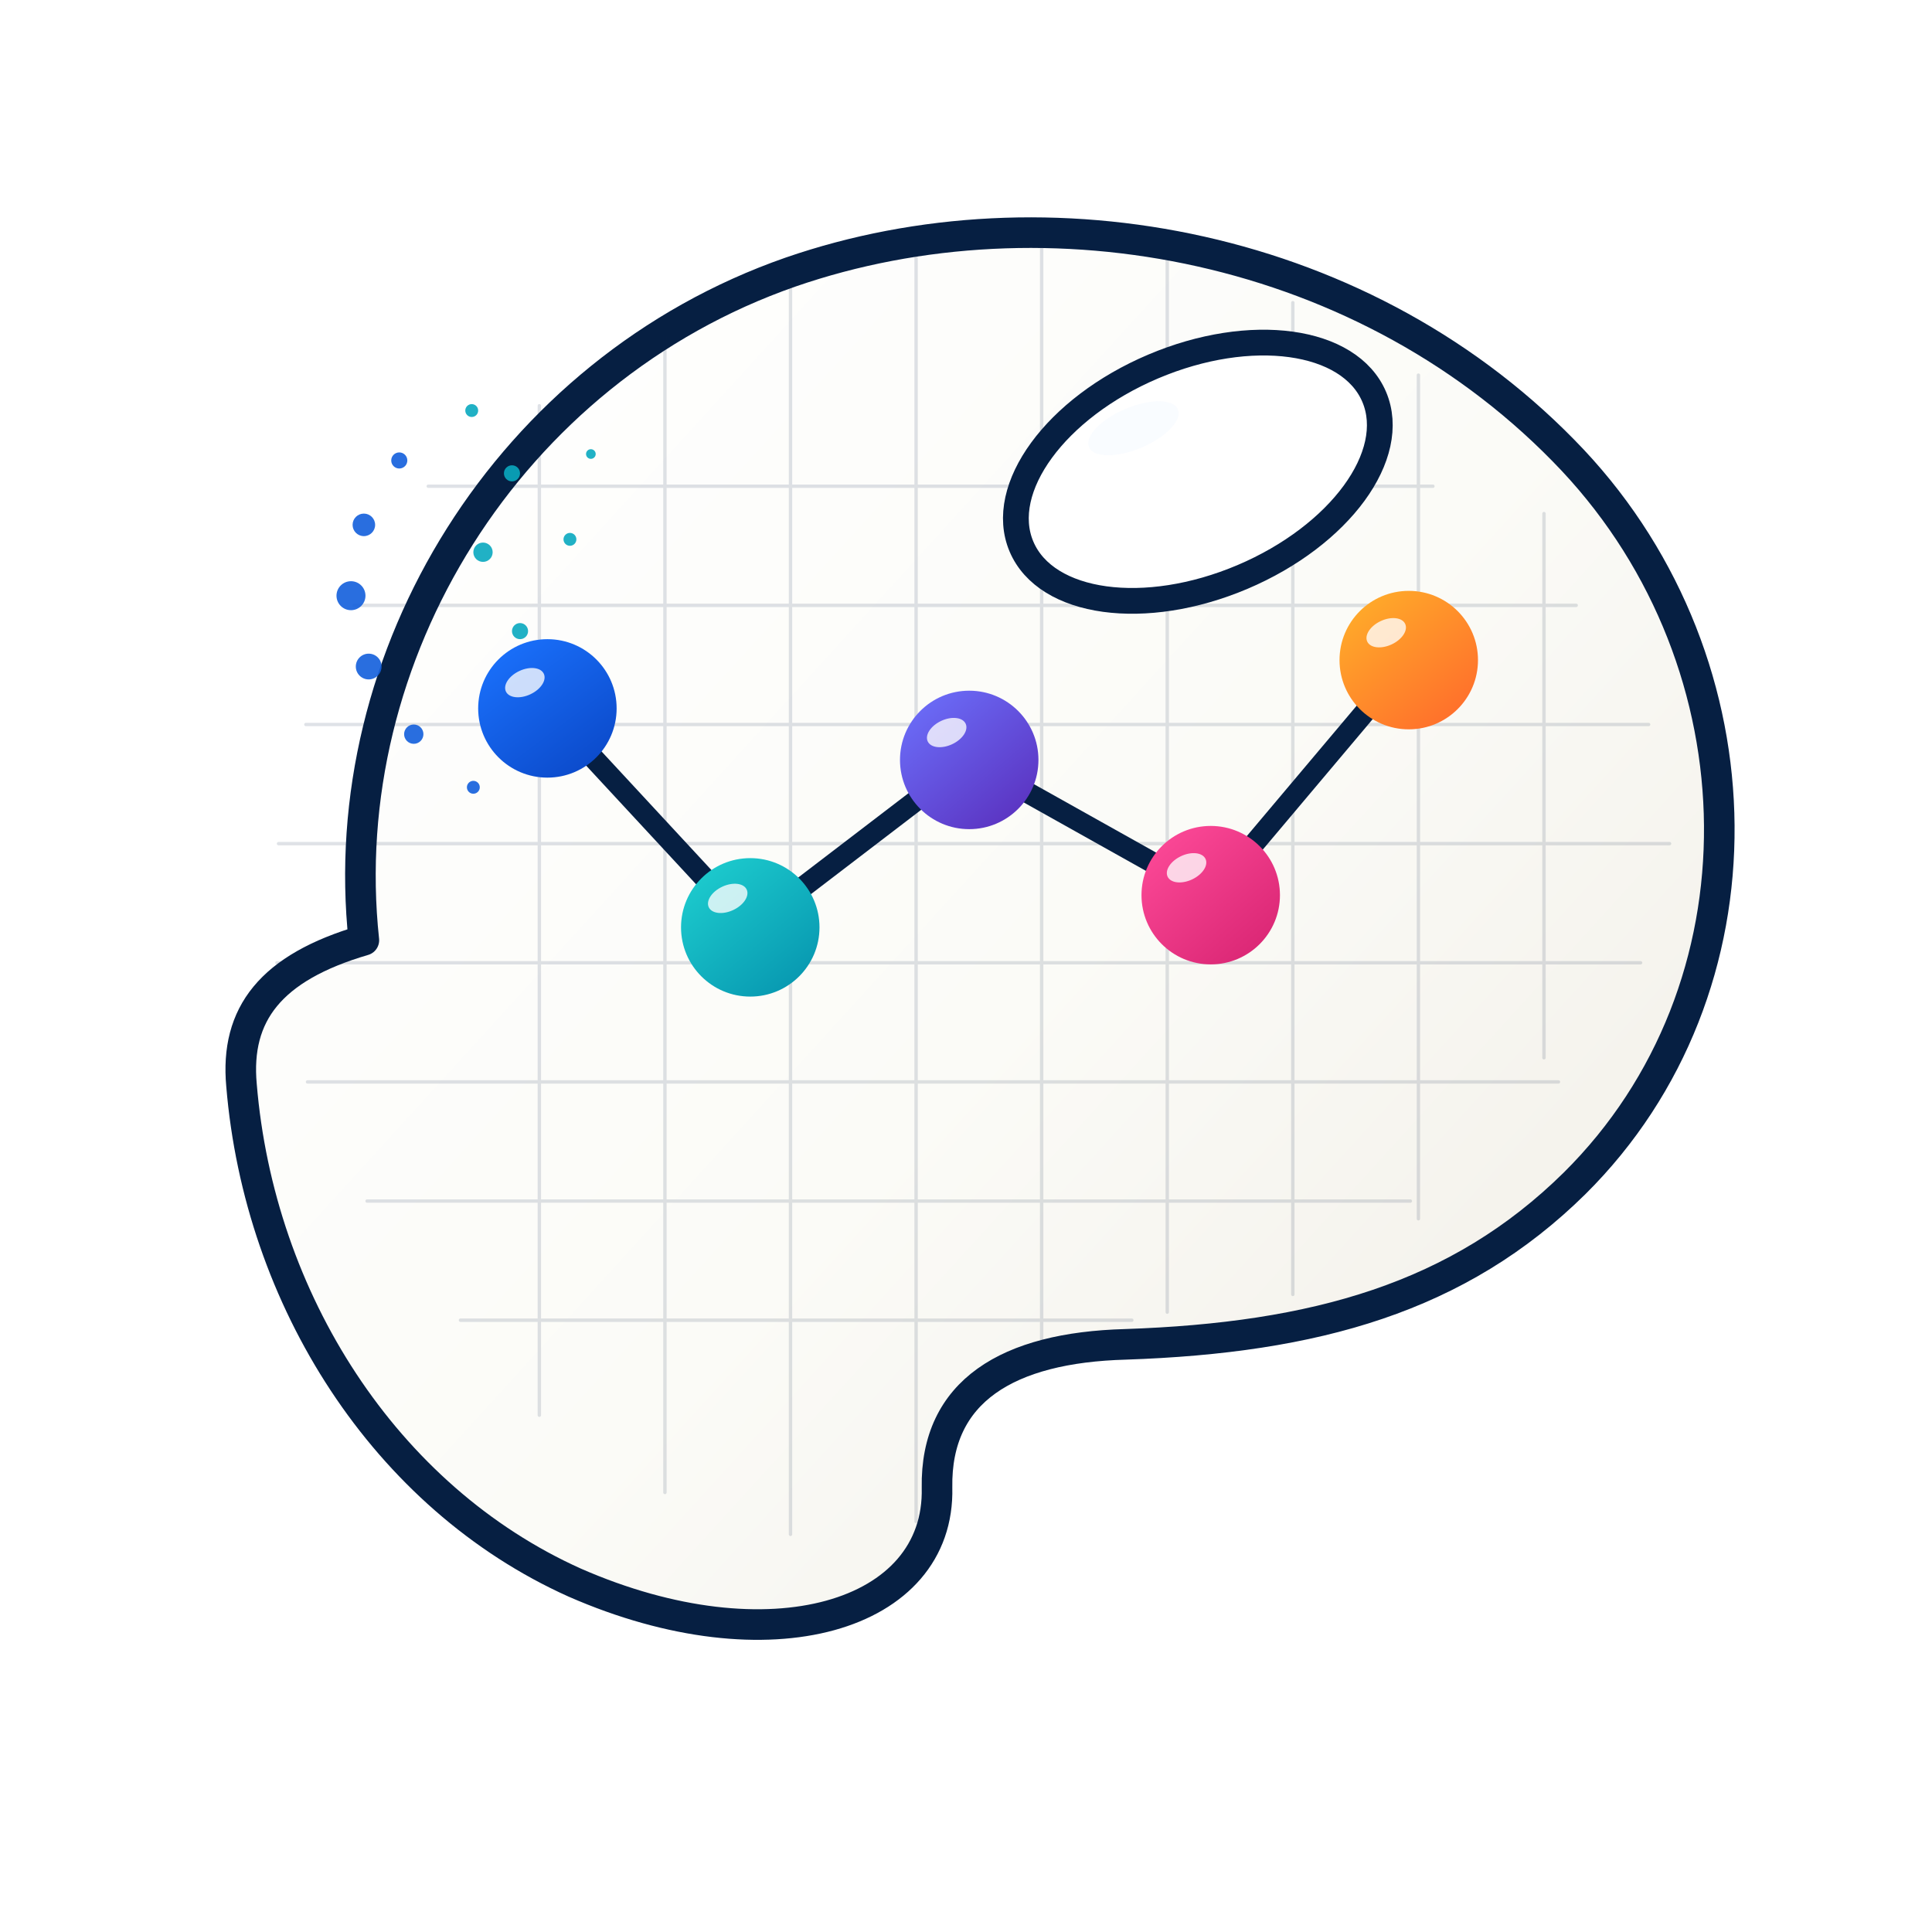
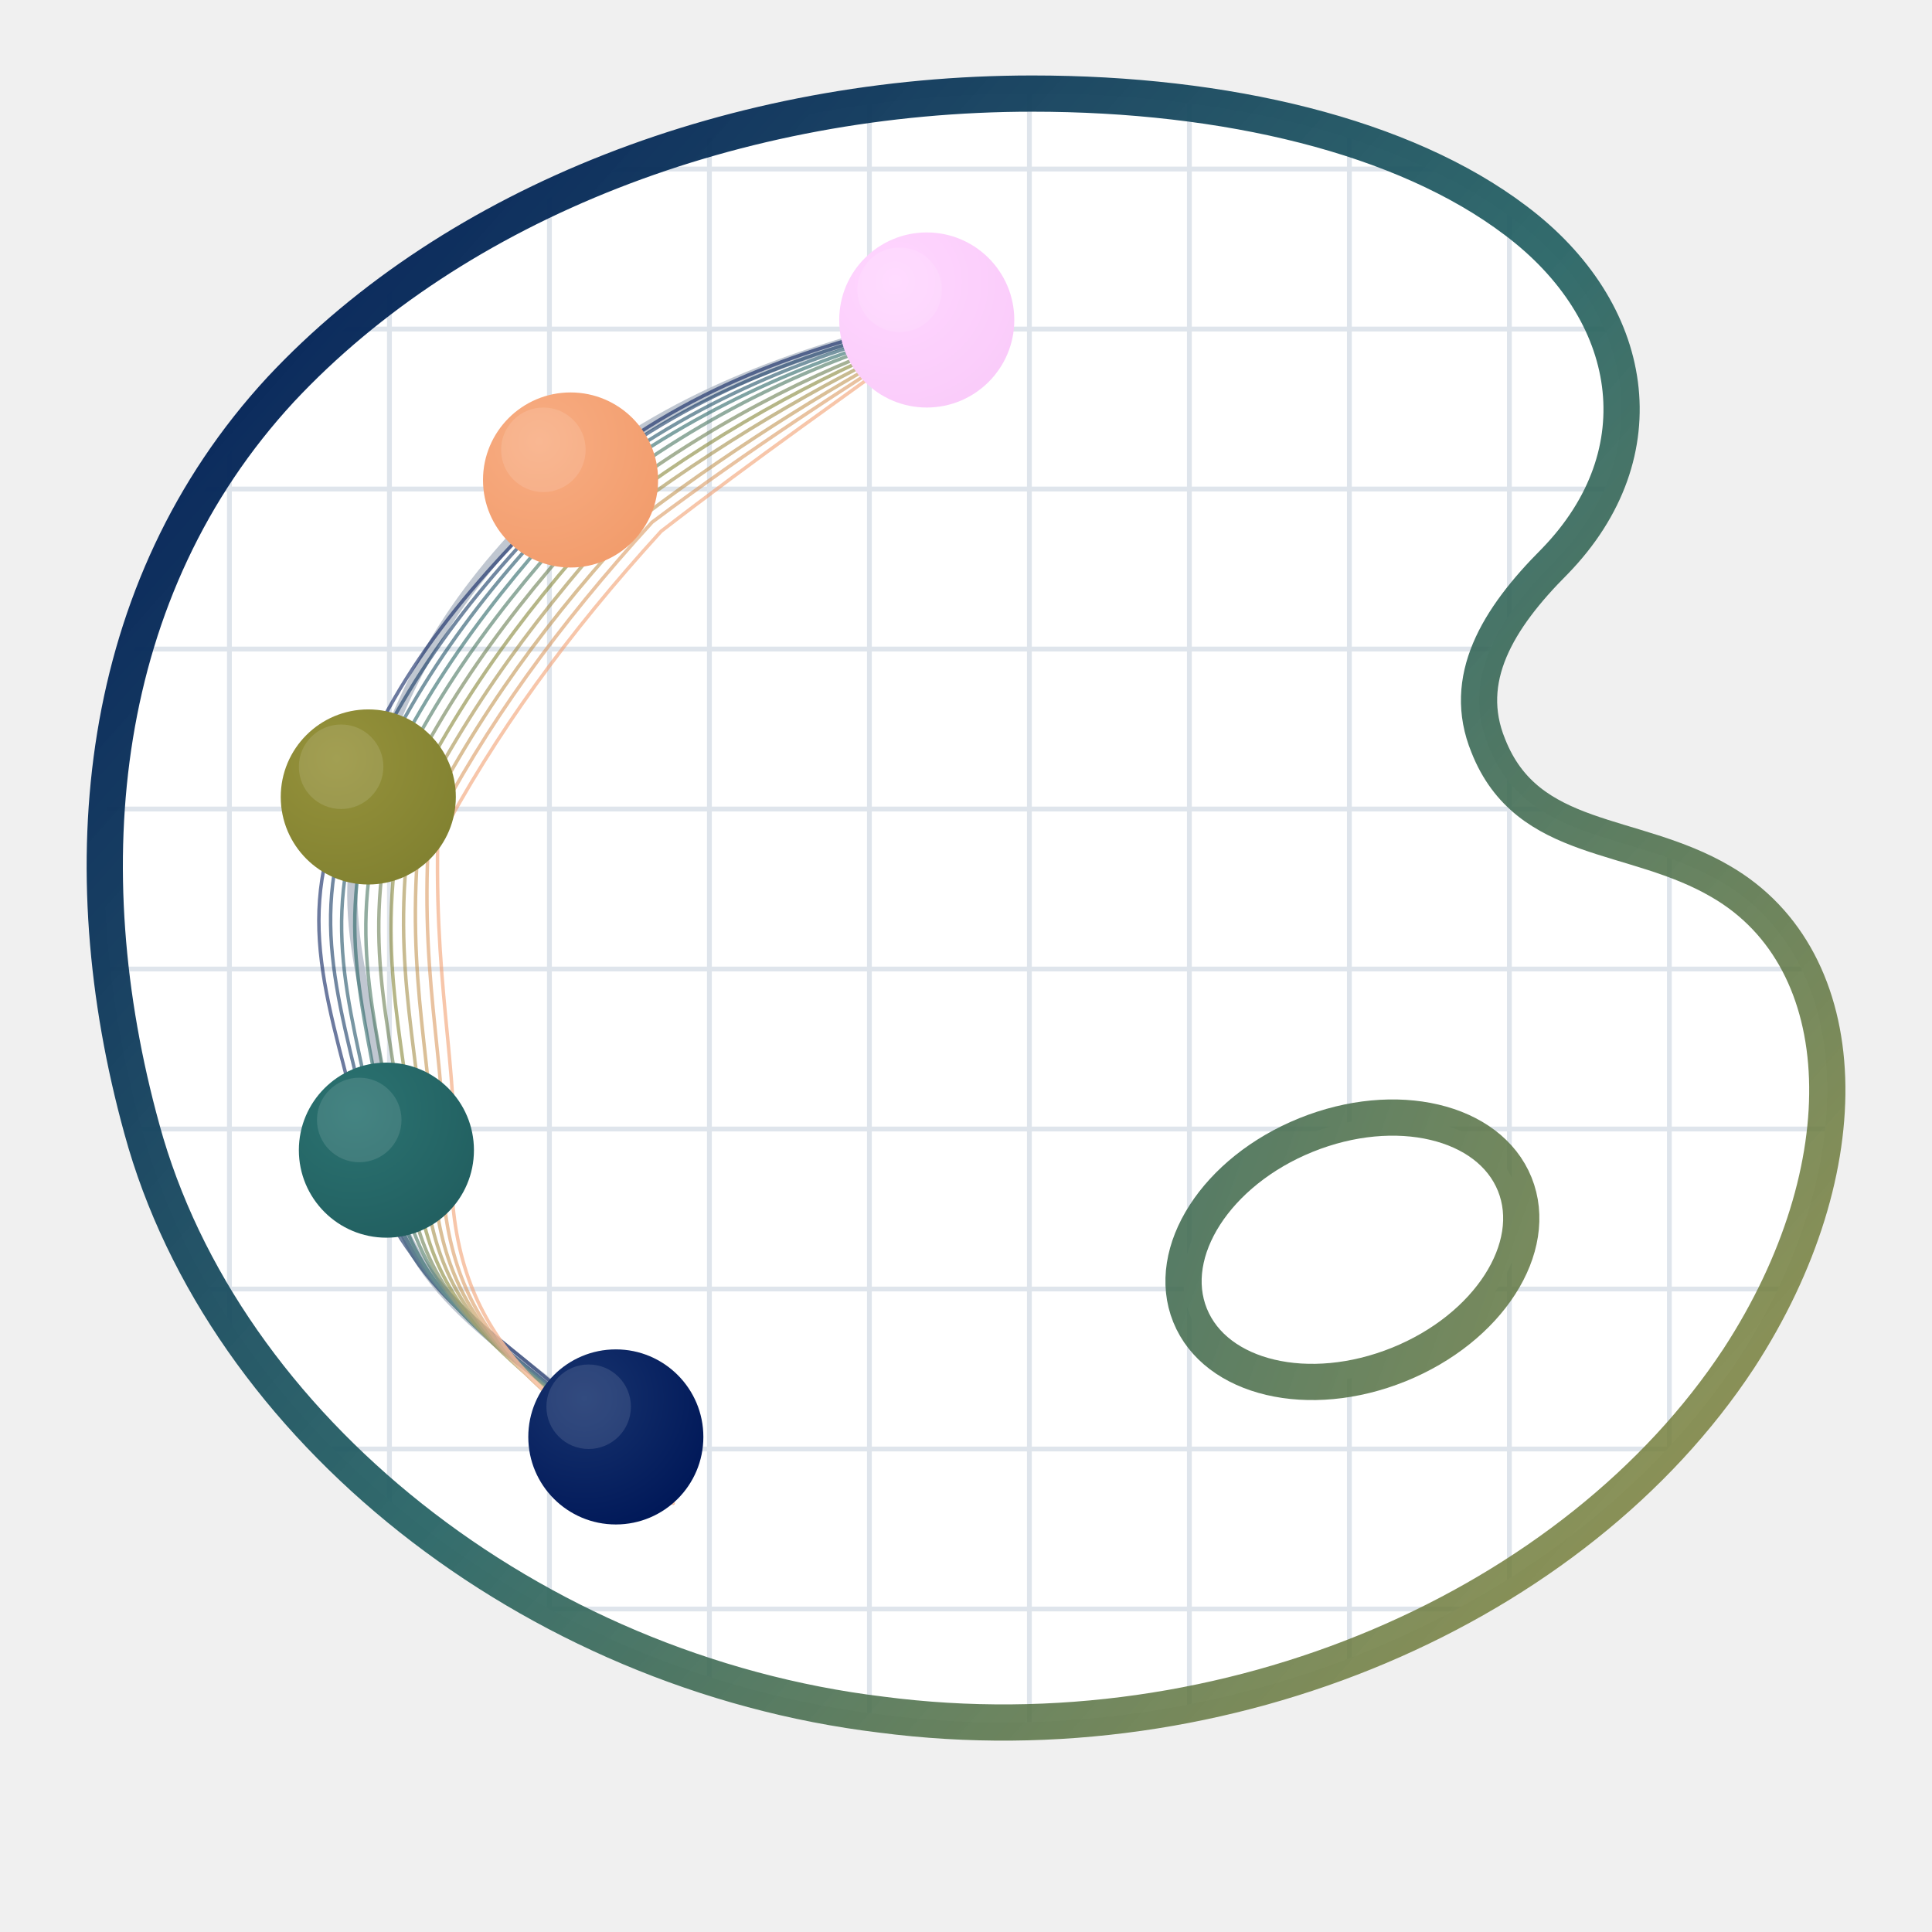
- <svg xmlns="http://www.w3.org/2000/svg" width="1200" height="1200" viewBox="0 0 1200 1200" role="img" aria-labelledby="title desc">
+ <svg xmlns="http://www.w3.org/2000/svg" width="1200" height="1200" viewBox="300 200 640 640" role="img" aria-labelledby="title desc">
  <defs>
-     <linearGradient id="palette-fill" x1="189" y1="180" x2="992" y2="911" gradientUnits="userSpaceOnUse">
-       <stop offset="0" stop-color="#ffffff" />
-       <stop offset=".58" stop-color="#fbfbf7" />
-       <stop offset="1" stop-color="#f2efe8" />
+     <path id="palette-shape" d="M642 231       C544 231 451 267 393 329       C332 395 323 487 347 574       C374 673 476 754 592 768       C707 783 822 732 876 650       C917 587 915 518 870 492       C841 475 806 480 793 447       C784 425 796 405 815 386       C850 350 842 303 802 273       C765 245 706 231 642 231 Z" />
+     <clipPath id="palette-clip" clipPathUnits="userSpaceOnUse">
+       <use href="#palette-shape" />
+     </clipPath>
+     <linearGradient id="border-gradient" x1="350" y1="250" x2="885" y2="725" gradientUnits="userSpaceOnUse">
+       <stop offset="0" stop-color="#011959" />
+       <stop offset=".52" stop-color="#226061" stop-opacity=".92" />
+       <stop offset="1" stop-color="#828231" stop-opacity=".82" />
    </linearGradient>
-     <linearGradient id="blue-dot" x1="306" y1="395" x2="370" y2="480" gradientUnits="userSpaceOnUse">
-       <stop offset="0" stop-color="#1b73ff" />
-       <stop offset="1" stop-color="#0b49c9" />
-     </linearGradient>
-     <linearGradient id="cyan-dot" x1="430" y1="529" x2="500" y2="612" gradientUnits="userSpaceOnUse">
-       <stop offset="0" stop-color="#1fd1d1" />
-       <stop offset="1" stop-color="#0797b0" />
-     </linearGradient>
-     <linearGradient id="violet-dot" x1="562" y1="425" x2="638" y2="513" gradientUnits="userSpaceOnUse">
-       <stop offset="0" stop-color="#6d74ff" />
-       <stop offset="1" stop-color="#5a2fbd" />
-     </linearGradient>
-     <linearGradient id="rose-dot" x1="714" y1="511" x2="790" y2="596" gradientUnits="userSpaceOnUse">
-       <stop offset="0" stop-color="#ff4c9a" />
-       <stop offset="1" stop-color="#d82472" />
-     </linearGradient>
-     <linearGradient id="orange-dot" x1="838" y1="365" x2="910" y2="452" gradientUnits="userSpaceOnUse">
-       <stop offset="0" stop-color="#ffb12a" />
-       <stop offset="1" stop-color="#ff6a2b" />
-     </linearGradient>
+     <radialGradient id="dot-dark" cx="32%" cy="28%" r="76%">
+       <stop offset="0" stop-color="#17336e" />
+       <stop offset="1" stop-color="#011959" />
+     </radialGradient>
+     <radialGradient id="dot-teal" cx="32%" cy="28%" r="76%">
+       <stop offset="0" stop-color="#2b7371" />
+       <stop offset="1" stop-color="#226061" />
+     </radialGradient>
+     <radialGradient id="dot-olive" cx="32%" cy="28%" r="76%">
+       <stop offset="0" stop-color="#96923b" />
+       <stop offset="1" stop-color="#828231" />
+     </radialGradient>
+     <radialGradient id="dot-orange" cx="32%" cy="28%" r="76%">
+       <stop offset="0" stop-color="#f8ad83" />
+       <stop offset="1" stop-color="#f29d6d" />
+     </radialGradient>
+     <radialGradient id="dot-pink" cx="32%" cy="28%" r="76%">
+       <stop offset="0" stop-color="#ffd6ff" />
+       <stop offset="1" stop-color="#faccfa" />
+     </radialGradient>
  </defs>
-   <rect width="1200" height="1200" fill="#ffffff" />
-   <g fill="none" stroke-linecap="round" stroke-linejoin="round">
-     <path d="M226 584C207 407 316 230 491 169C650 114 850 151 977 286C1096 413 1100 614 978 735C906 806 817 831 699 835C626 837 581 864 582 924C584 1004 478 1036 357 983C239 930 161 807 150 674C146 630 168 601 226 584Z" fill="url(#palette-fill)" stroke="#061f42" stroke-width="19" />
-     <g stroke="#061f42" stroke-width="2.1" opacity=".13">
-       <path d="M266 302H890M220 376H979M190 450H1024M173 524H1037M172 598H1019M191 672H968M228 746H876M286 820H703" />
-       <path d="M335 252V879M413 209V927M491 178V953M569 160V945M647 154V850M725 162V815M803 188V804M881 233V757M959 319V657" />
+   <use href="#palette-shape" fill="#ffffff" />
+   <g clip-path="url(#palette-clip)">
+     <g stroke="#dfe5ec" stroke-width="1.6">
+       <path d="M376 220V790M429 220V790M482 220V790M535 220V790M588 220V790M641 220V790M694 220V790M747 220V790M800 220V790M853 220V790" />
+       <path d="M300 256H930M300 309H930M300 362H930M300 415H930M300 468H930M300 521H930M300 574H930M300 627H930M300 680H930M300 733H930" />
    </g>
-     <g stroke="#061f42" stroke-width="10" opacity=".16">
-       <path d="M340 440L466 576L602 472L752 556L875 410" />
-     </g>
-     <path d="M340 440L466 576L602 472L752 556L875 410" stroke="#061f42" stroke-width="13" />
-   </g>
-   <g>
-     <circle cx="340" cy="440" r="43" fill="url(#blue-dot)" />
-     <circle cx="466" cy="576" r="43" fill="url(#cyan-dot)" />
-     <circle cx="602" cy="472" r="43" fill="url(#violet-dot)" />
-     <circle cx="752" cy="556" r="43" fill="url(#rose-dot)" />
-     <circle cx="875" cy="410" r="43" fill="url(#orange-dot)" />
-     <g fill="#ffffff" opacity=".78">
-       <ellipse cx="326" cy="424" rx="13" ry="8" transform="rotate(-25 326 424)" />
-       <ellipse cx="452" cy="558" rx="13" ry="8" transform="rotate(-25 452 558)" />
-       <ellipse cx="588" cy="455" rx="13" ry="8" transform="rotate(-25 588 455)" />
-       <ellipse cx="737" cy="539" rx="13" ry="8" transform="rotate(-25 737 539)" />
-       <ellipse cx="861" cy="393" rx="13" ry="8" transform="rotate(-25 861 393)" />
+     <g fill="none" stroke-linecap="round" stroke-linejoin="round">
+       <path d="M504 676C462 641 430 626 428 581C426 531 408 507 422 464C436 417 457 389 489 359C526 329 568 316 607 306" stroke="#b0b9c6" stroke-width="3.4" opacity=".8" />
+       <g stroke-width="1.15" opacity=".58">
+         <path d="M493 667C459 636 430 623 421 581C409 531 396 504 416 462C433 418 460 389 493 357C531 326 572 314 610 305" stroke="#011959" />
+         <path d="M496 671C462 640 431 627 424 582C413 532 401 506 418 463C437 419 462 390 494 358C532 328 573 315 610 306" stroke="#0b315d" />
+         <path d="M499 674C465 643 433 629 426 583C417 534 405 509 421 464C440 421 464 391 496 359C534 330 574 316 609 307" stroke="#164a61" />
+         <path d="M502 677C468 646 435 632 429 585C422 536 410 511 424 465C443 423 467 393 498 360C536 332 575 317 609 308" stroke="#226061" />
+         <path d="M505 680C472 649 438 635 432 587C426 539 414 514 427 467C446 425 470 395 501 362C538 334 576 318 608 309" stroke="#41705a" />
+         <path d="M508 683C475 652 440 638 435 589C431 542 419 517 430 469C449 428 473 397 504 364C540 337 577 320 607 310" stroke="#64794a" />
+         <path d="M511 686C478 655 443 641 438 591C435 546 424 520 433 471C452 431 476 399 507 366C542 340 579 321 606 311" stroke="#828231" />
+         <path d="M514 689C482 658 446 644 441 593C440 549 429 523 436 473C455 434 479 402 510 368C544 343 580 323 605 312" stroke="#a18942" />
+         <path d="M517 692C485 661 449 647 444 595C444 552 434 526 439 475C458 437 482 404 513 371C546 346 581 325 604 313" stroke="#bf904b" />
+         <path d="M520 695C488 664 452 650 447 597C449 555 439 529 442 477C461 440 485 407 516 373C548 349 582 327 603 314" stroke="#d9965b" />
+         <path d="M523 698C492 667 455 653 450 599C453 558 444 532 445 479C464 443 488 410 519 376C550 352 583 329 602 315" stroke="#f29d6d" />
+       </g>
    </g>
  </g>
-   <g opacity=".9">
-     <g fill="#125edb">
-       <circle cx="248" cy="286" r="5" />
-       <circle cx="226" cy="326" r="7" />
-       <circle cx="218" cy="370" r="9" />
-       <circle cx="229" cy="414" r="8" />
-       <circle cx="257" cy="456" r="6" />
-       <circle cx="294" cy="489" r="4" />
-     </g>
-     <g fill="#09a9bf">
-       <circle cx="293" cy="255" r="4" />
-       <circle cx="318" cy="294" r="5" />
-       <circle cx="300" cy="343" r="6" />
-       <circle cx="323" cy="392" r="5" />
-       <circle cx="354" cy="335" r="4" />
-       <circle cx="367" cy="282" r="3" />
+   <use href="#palette-shape" fill="none" stroke="url(#border-gradient)" stroke-width="12" stroke-linecap="round" stroke-linejoin="round" />
+   <ellipse cx="748" cy="614" rx="58" ry="41" transform="rotate(-22 748 614)" fill="#ffffff" stroke="url(#border-gradient)" stroke-width="12" stroke-linecap="round" stroke-linejoin="round" />
+   <g>
+     <circle cx="504" cy="676" r="29" fill="url(#dot-dark)" />
+     <circle cx="428" cy="581" r="29" fill="url(#dot-teal)" />
+     <circle cx="422" cy="464" r="29" fill="url(#dot-olive)" />
+     <circle cx="489" cy="359" r="29" fill="url(#dot-orange)" />
+     <circle cx="607" cy="306" r="29" fill="url(#dot-pink)" />
+     <g fill="#ffffff" opacity=".12">
+       <circle cx="495" cy="666" r="14" />
+       <circle cx="419" cy="571" r="14" />
+       <circle cx="413" cy="454" r="14" />
+       <circle cx="480" cy="349" r="14" />
+       <circle cx="598" cy="296" r="14" />
    </g>
  </g>
-   <ellipse cx="744" cy="293" rx="119" ry="71" transform="rotate(-23 744 293)" fill="#ffffff" stroke="#061f42" stroke-width="16" />
-   <ellipse cx="704" cy="266" rx="30" ry="13" transform="rotate(-23 704 266)" fill="#f8fbff" opacity=".85" />
</svg>
